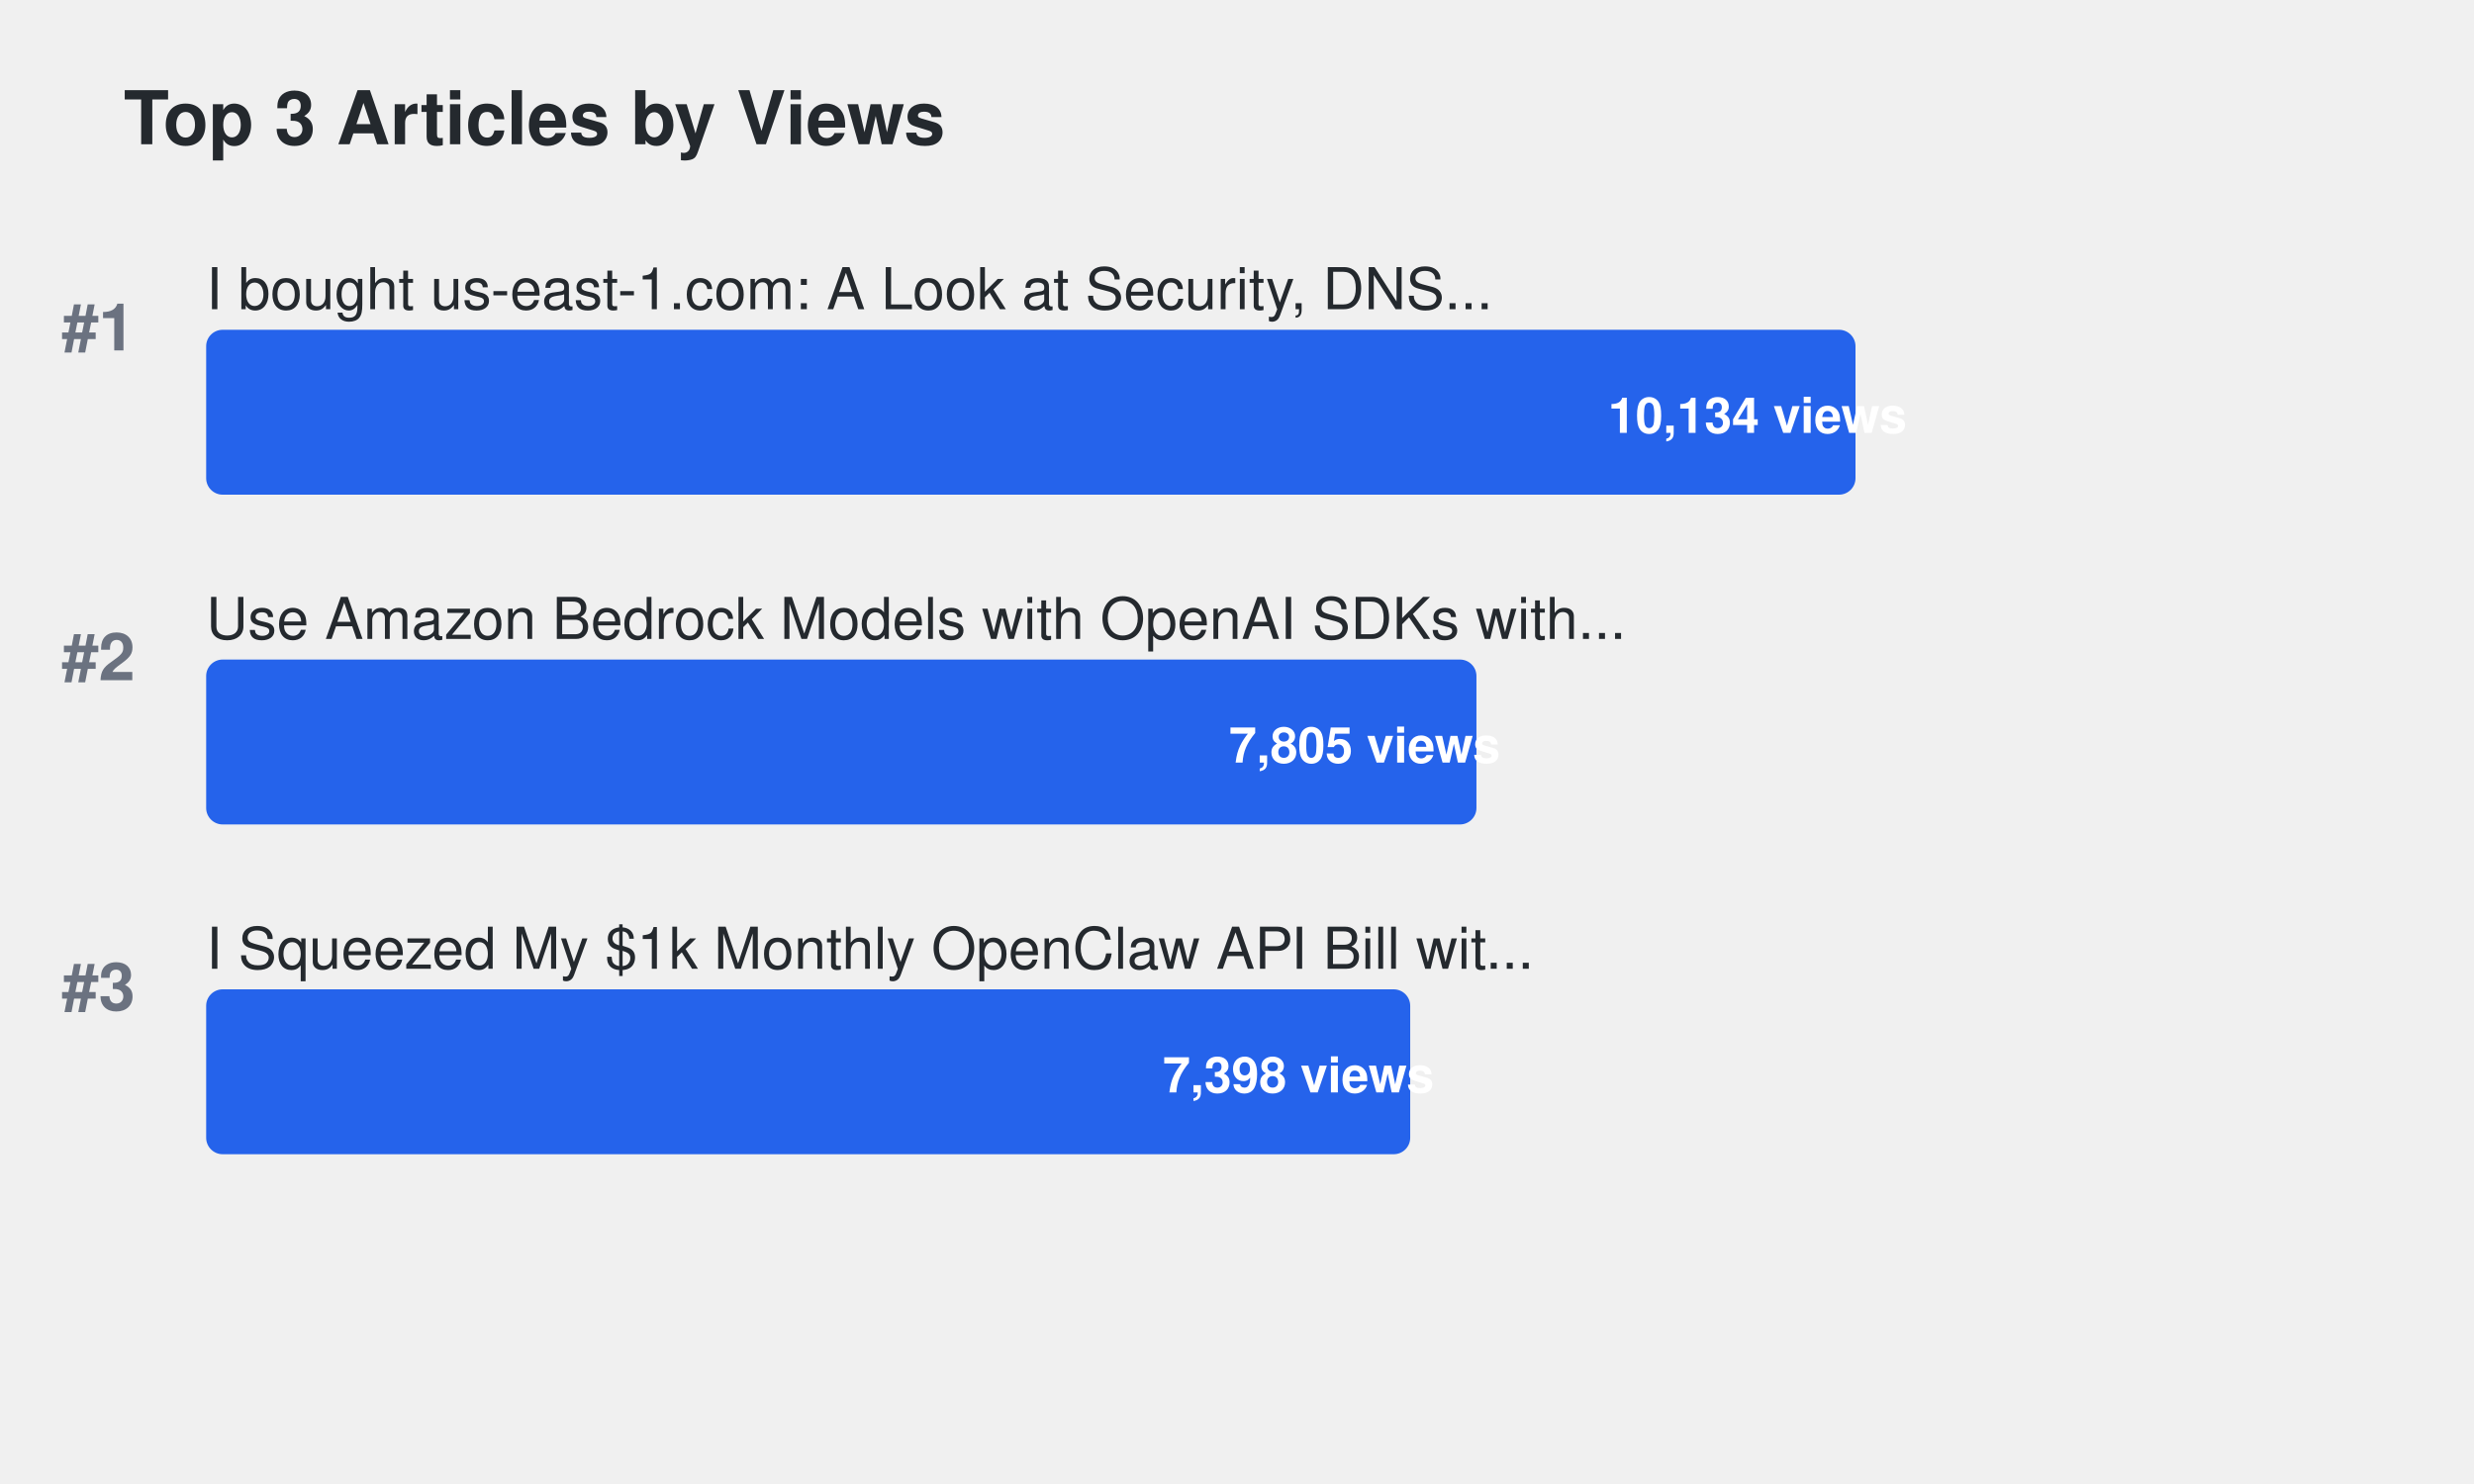
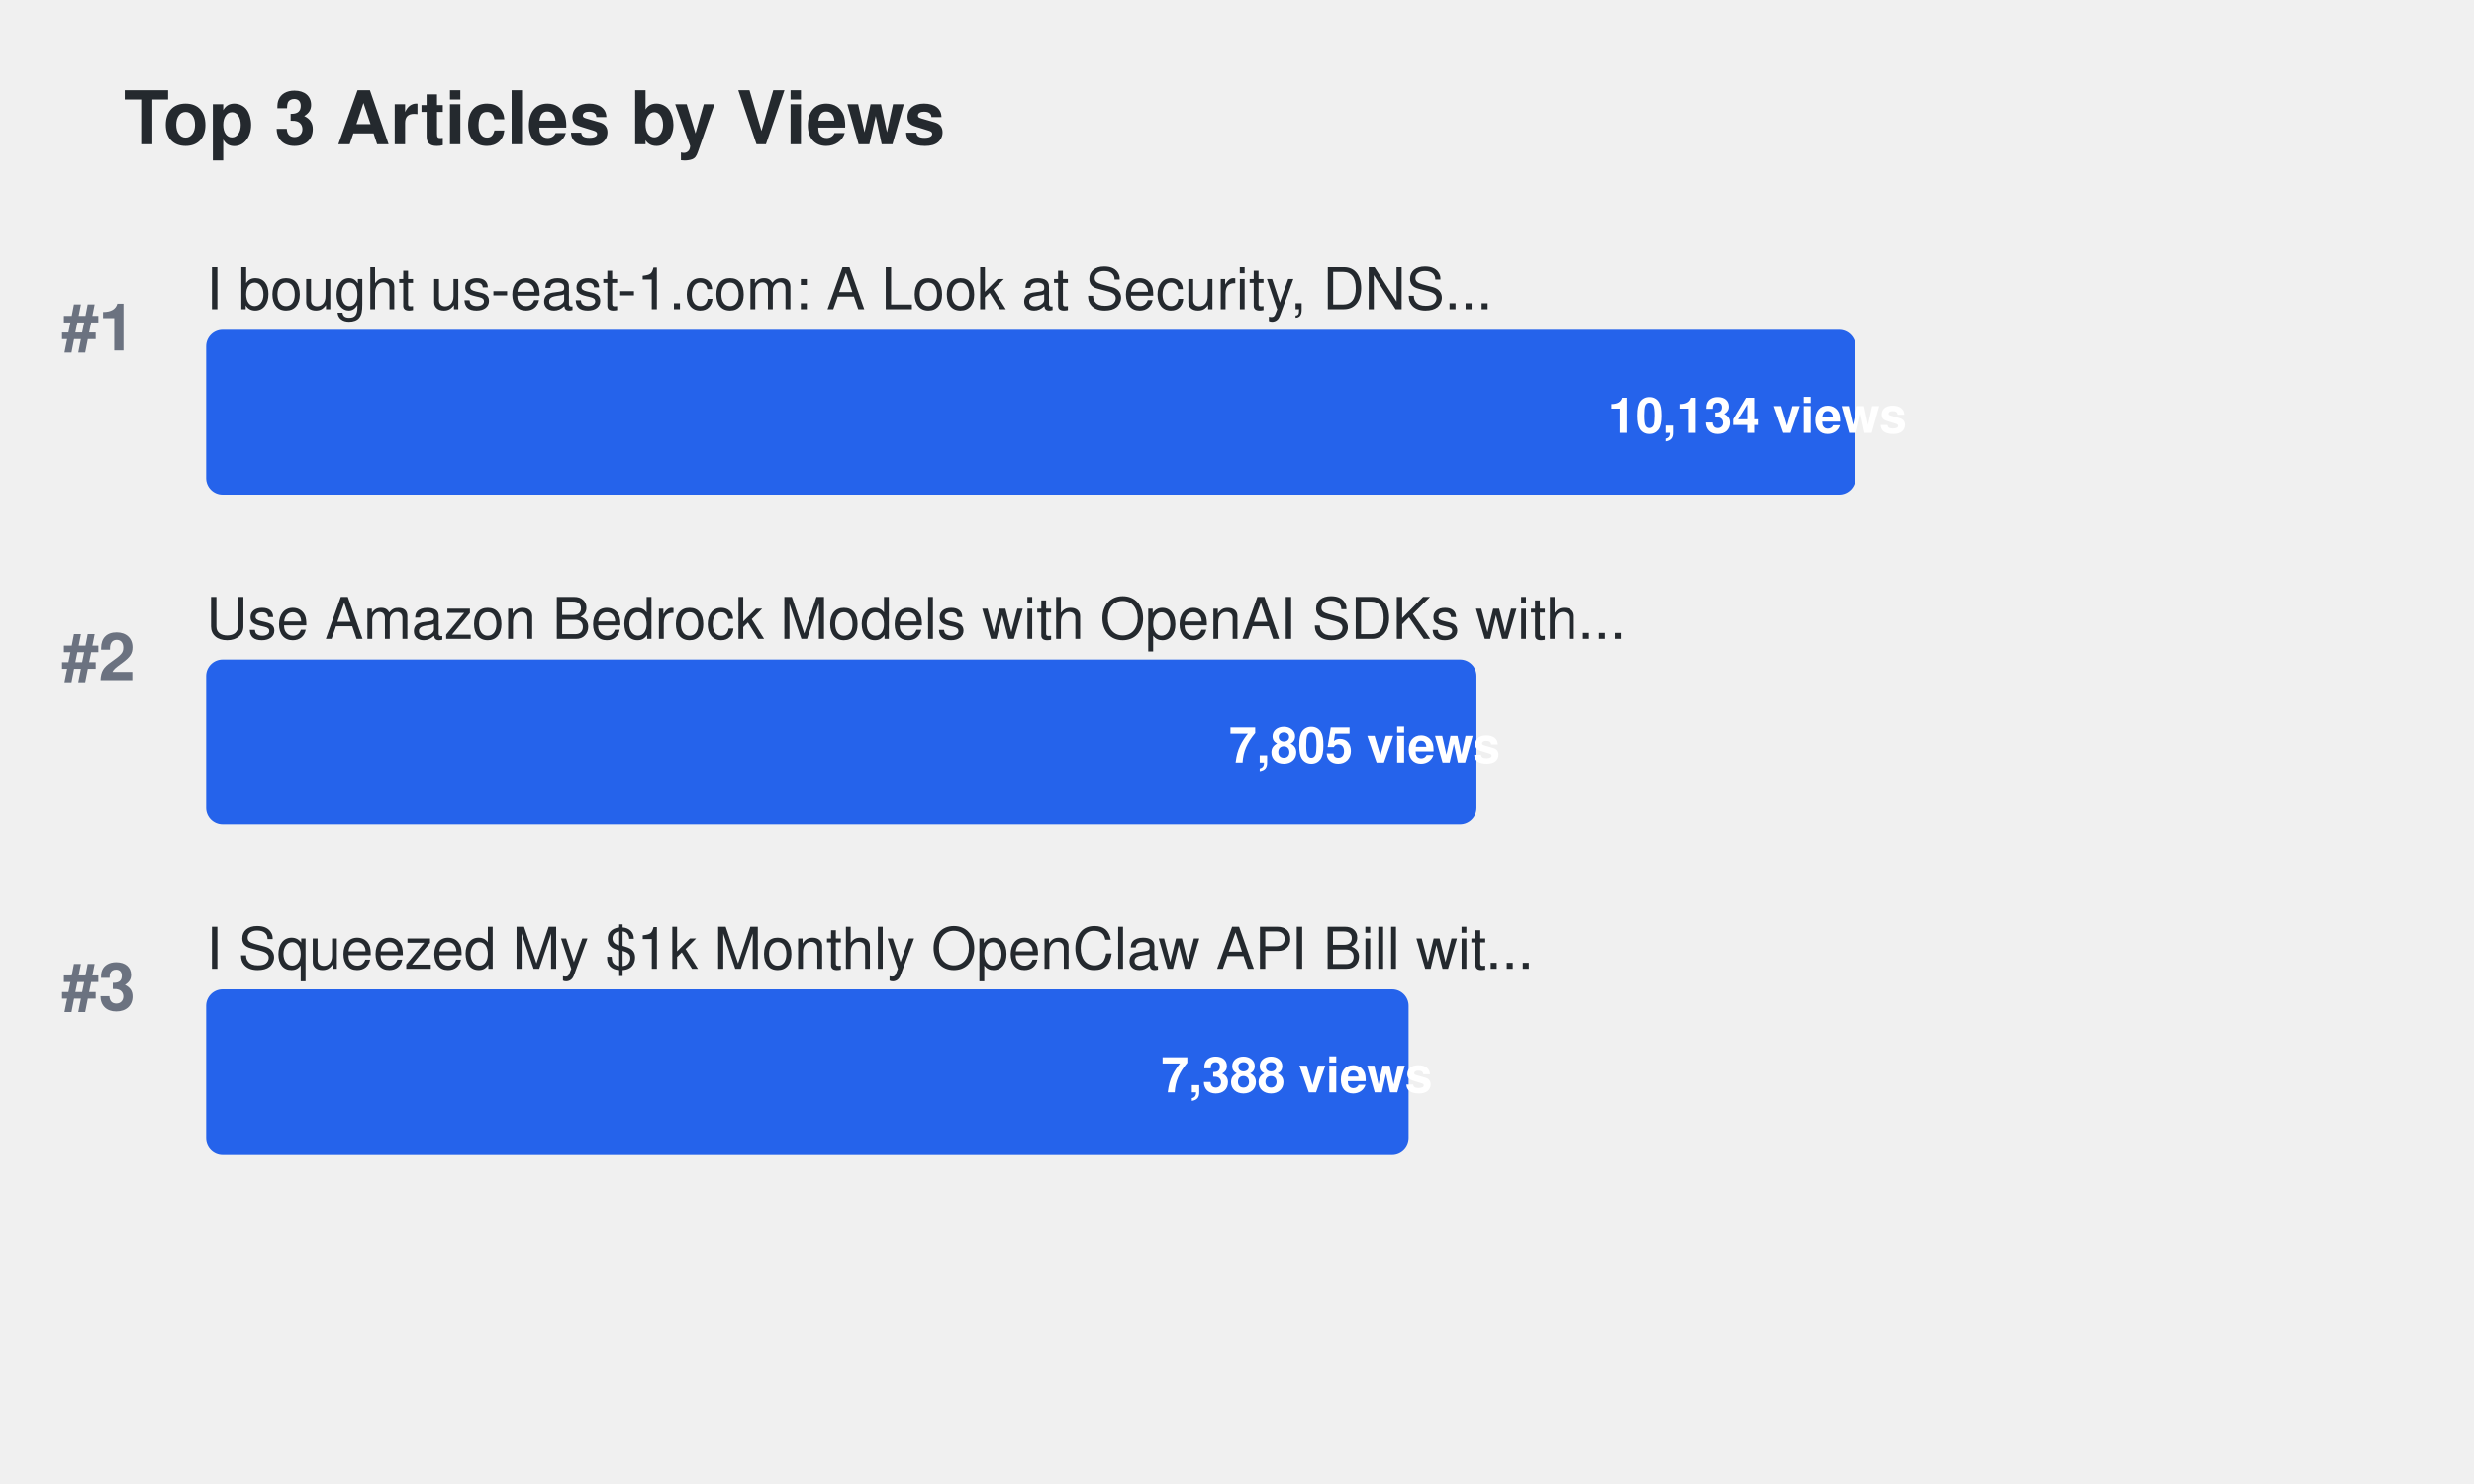
<svg xmlns="http://www.w3.org/2000/svg" width="600" height="360">
  <defs>
    <style>
.title { font-family: -apple-system, BlinkMacSystemFont, "Segoe UI", Helvetica, Arial, sans-serif; font-size: 18px; font-weight: 600; fill: #24292e; }
.article-title { font-family: -apple-system, BlinkMacSystemFont, "Segoe UI", Helvetica, Arial, sans-serif; font-size: 14px; font-weight: 500; fill: #24292e; }
.metric-value { font-family: -apple-system, BlinkMacSystemFont, "Segoe UI", Helvetica, Arial, sans-serif; font-size: 12px; font-weight: 600; fill: #ffffff; }
.rank { font-family: -apple-system, BlinkMacSystemFont, "Segoe UI", Helvetica, Arial, sans-serif; font-size: 16px; font-weight: 700; fill: #6b7280; }
.bar { rx: 4; ry: 4; }
.bar:hover { opacity: 0.8; cursor: pointer; }
a { text-decoration: none; }
a:hover .article-title { fill: #0969da; text-decoration: underline; }
a:hover .bar { opacity: 0.9; }
</style>
  </defs>
  <text x="30" y="35" class="title">Top 3 Articles by Views</text>
  <text x="15" y="85" class="rank">#1</text>
  <a href="https://dev.to/aws-builders/i-bought-us-east-1com-a-look-at-security-dns-traffic-and-protecting-aws-users-15ng" target="_blank">
    <text x="50" y="75" class="article-title">I bought us-east-1.com: A Look at Security, DNS...</text>
    <rect x="50" y="80" width="400.0" height="40" fill="#2563eb" class="bar">
</rect>
    <text x="390.0" y="105" class="metric-value" fill="#ffffff">10,134 views</text>
  </a>
  <text x="15" y="165" class="rank">#2</text>
  <a href="https://dev.to/aws-builders/use-amazon-bedrock-models-via-an-openai-api-compatible-serverless-endpoint-now-without-fixed-cost-5hf5" target="_blank">
    <text x="50" y="155" class="article-title">Use Amazon Bedrock Models with OpenAI SDKs with...</text>
    <rect x="50" y="160" width="308.072" height="40" fill="#2563eb" class="bar">
</rect>
    <text x="298.072" y="185" class="metric-value" fill="#ffffff">7,805 views</text>
  </a>
  <text x="15" y="245" class="rank">#3</text>
  <a href="https://dev.to/aws-builders/i-squeezed-my-1k-monthly-openclaw-api-bill-with-20month-in-aws-credits-heres-the-exact-setup-3gj4" target="_blank">
    <text x="50" y="235" class="article-title">I Squeezed My $1k Monthly OpenClaw API Bill wit...</text>
-     <rect x="50" y="240" width="292.007" height="40" fill="#2563eb" class="bar">
+     <rect x="50" y="240" width="291.612" height="40" fill="#2563eb" class="bar">
</rect>
-     <text x="282.007" y="265" class="metric-value" fill="#ffffff">7,398 views</text>
+     <text x="281.612" y="265" class="metric-value" fill="#ffffff">7,388 views</text>
  </a>
</svg>
